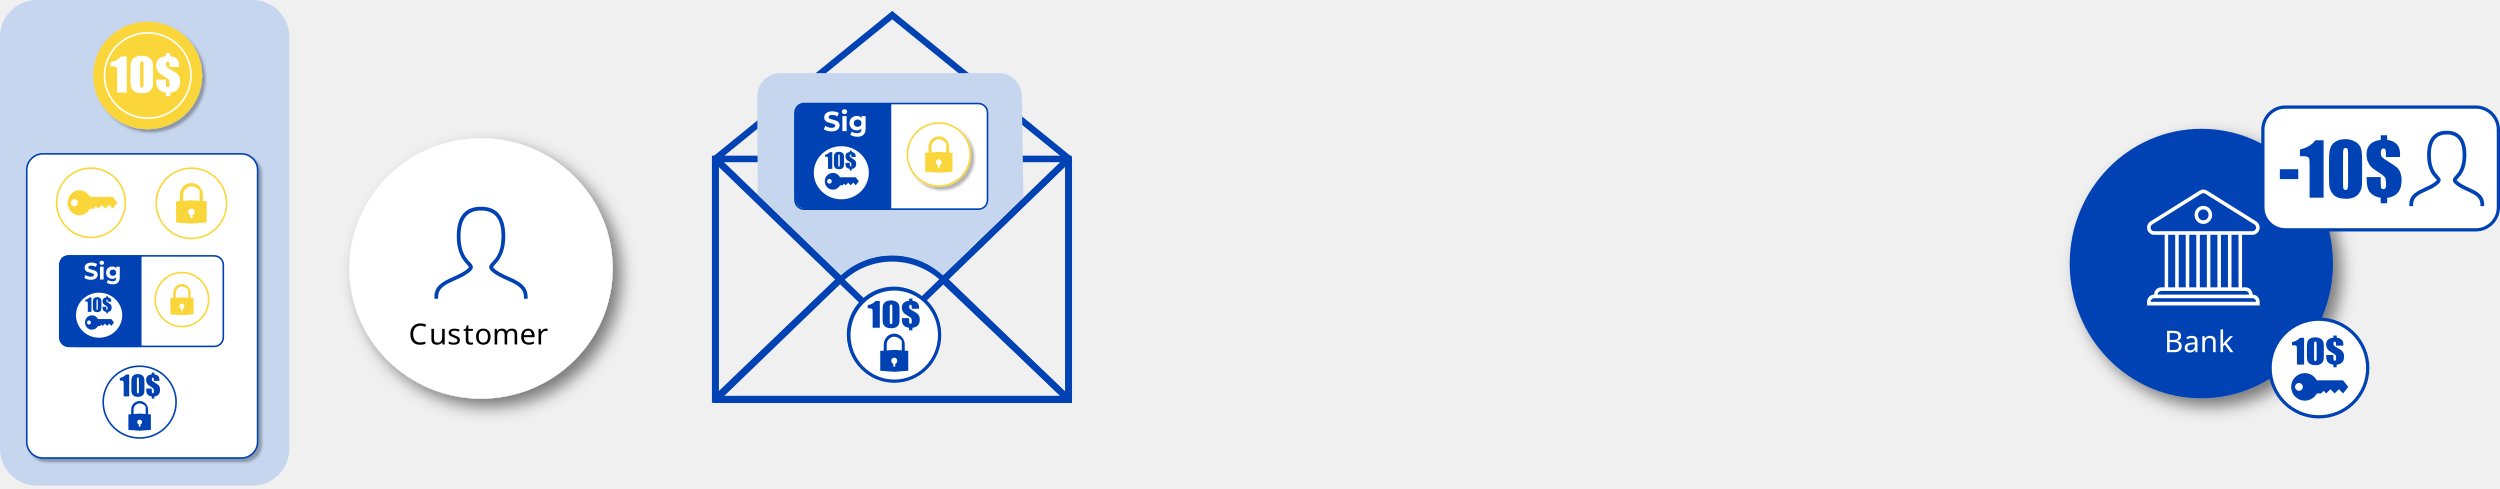
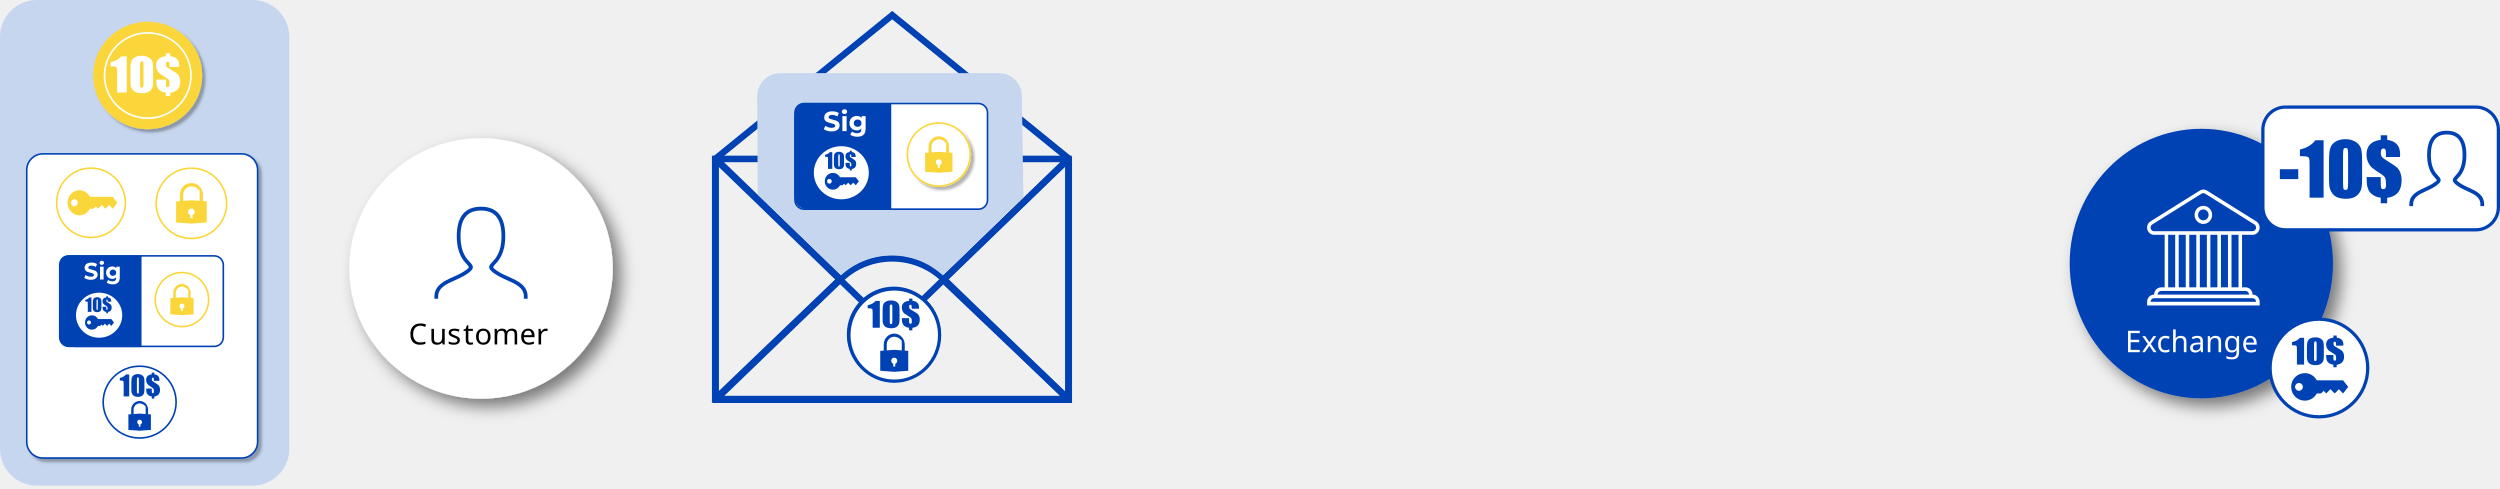
<svg xmlns="http://www.w3.org/2000/svg" id="Layer_2" data-name="Layer 2" viewBox="0 0 1536.28 300.25">
  <defs>
    <style>
      .cls-withdraw-1 {
        font-family: Montserrat-Bold, Montserrat;
        font-size: 13.21px;
        font-weight: 700;
      }

      .cls-withdraw-1, .cls-withdraw-2, .cls-withdraw-3, .cls-withdraw-4, .cls-withdraw-5, .cls-withdraw-6 {
        fill: #fff;
      }

      .cls-withdraw-7 {
        letter-spacing: -.02em;
      }

      .cls-withdraw-8 {
        fill: #fbd63b;
      }

      .cls-withdraw-9 {
        fill: #0042b3;
      }

      .cls-withdraw-3, .cls-withdraw-10, .cls-withdraw-11, .cls-withdraw-12, .cls-withdraw-4, .cls-withdraw-13, .cls-withdraw-14, .cls-withdraw-5 {
        stroke-miterlimit: 10;
      }

      .cls-withdraw-3, .cls-withdraw-13 {
        stroke: #fbd63b;
      }

      .cls-withdraw-10 {
        stroke: #fff;
      }

      .cls-withdraw-10, .cls-withdraw-11, .cls-withdraw-13, .cls-withdraw-14 {
        fill: none;
      }

      .cls-withdraw-15 {
        filter: url(#dropshadow3-2);
      }

      .cls-withdraw-16, .cls-withdraw-12 {
        fill: #0042b3;
      }

      .cls-withdraw-17 {
        filter: url(#dropshadow);
      }

      .cls-withdraw-18 {
        font-size: 17.82px;
      }

      .cls-withdraw-18, .cls-withdraw-6 {
        font-family: Montserrat-Regular, Montserrat;
      }

      .cls-withdraw-11, .cls-withdraw-12, .cls-withdraw-4, .cls-withdraw-14, .cls-withdraw-5 {
        stroke: #0042b3;
      }

      .cls-withdraw-19 {
        fill: #c6d6ee;
      }

      .cls-withdraw-20 {
        filter: url(#dropshadow-2);
      }

      .cls-withdraw-12 {
        stroke-width: .75px;
      }

      .cls-withdraw-4 {
        stroke-width: 2px;
      }

      .cls-withdraw-21 {
        filter: url(#dropshadow3-4);
      }

      .cls-withdraw-22 {
        letter-spacing: -.02em;
      }

      .cls-withdraw-23 {
        filter: url(#dropshadow3-3);
      }

      .cls-withdraw-24 {
        letter-spacing: 0em;
      }

      .cls-withdraw-14 {
        stroke-width: 4px;
      }

      .cls-withdraw-25 {
        fill: #fbd63b;
      }

      .cls-withdraw-6 {
        font-size: 18.45px;
      }

      .cls-withdraw-26 {
        filter: url(#dropshadow3);
      }
    </style>
    <filter id="dropshadow3">
      <feGaussianBlur in="SourceAlpha" stdDeviation="1" />
      <feOffset dx="2" dy="2" />
      <feComponentTransfer>
        <feFuncA slope="0.3" type="linear" />
      </feComponentTransfer>
      <feMerge>
        <feMergeNode />
        <feMergeNode in="SourceGraphic" />
      </feMerge>
    </filter>
    <filter id="dropshadow3-2" data-name="dropshadow3">
      <feGaussianBlur in="SourceAlpha" stdDeviation="1" />
      <feOffset dx="2" dy="2" />
      <feComponentTransfer>
        <feFuncA slope="0.3" type="linear" />
      </feComponentTransfer>
      <feMerge>
        <feMergeNode />
        <feMergeNode in="SourceGraphic" />
      </feMerge>
    </filter>
    <filter id="dropshadow">
      <feGaussianBlur in="SourceAlpha" stdDeviation="5" />
      <feOffset dx="5" dy="5" />
      <feComponentTransfer>
        <feFuncA slope="0.5" type="linear" />
      </feComponentTransfer>
      <feMerge>
        <feMergeNode />
        <feMergeNode in="SourceGraphic" />
      </feMerge>
    </filter>
    <filter id="dropshadow-2" data-name="dropshadow">
      <feGaussianBlur in="SourceAlpha" stdDeviation="5" />
      <feOffset dx="5" dy="5" />
      <feComponentTransfer>
        <feFuncA slope="0.5" type="linear" />
      </feComponentTransfer>
      <feMerge>
        <feMergeNode />
        <feMergeNode in="SourceGraphic" />
      </feMerge>
    </filter>
    <filter id="dropshadow3-3" data-name="dropshadow3">
      <feGaussianBlur in="SourceAlpha" stdDeviation="1" />
      <feOffset dx="2" dy="2" />
      <feComponentTransfer>
        <feFuncA slope="0.3" type="linear" />
      </feComponentTransfer>
      <feMerge>
        <feMergeNode />
        <feMergeNode in="SourceGraphic" />
      </feMerge>
    </filter>
    <filter id="dropshadow3-4" data-name="dropshadow3">
      <feGaussianBlur in="SourceAlpha" stdDeviation="1" />
      <feOffset dx="2" dy="2" />
      <feComponentTransfer>
        <feFuncA slope="0.3" type="linear" />
      </feComponentTransfer>
      <feMerge>
        <feMergeNode />
        <feMergeNode in="SourceGraphic" />
      </feMerge>
    </filter>
  </defs>
  <g id="withdrawjs">
    <g id="blinded" data-id="blinded" class="fragment fade-out" data-fragment-index="1">
      <g transform="translate(0 0)">
        <path class="cls-withdraw-14" d="M439.49,97.67h217.02v147.54h-217.02V97.67ZM439.49,97.67l100.34,97.02c4.57,4.42,11.81,4.42,16.38,0l100.29-97.02M439.49,245.21l76.62-73.46M656.51,245.21l-76.89-73.16" />
        <g id="sig-on-blinded">
          <g>
            <rect class="cls-withdraw-4" x="503.66" y="103.32" width="90.63" height="50.15" rx="5.58" ry="5.58" />
            <path class="cls-withdraw-12" d="M548.98,153.52h-36.66c-6.72-.61-8.65-3.94-8.65-8.81v-32.54c0-6.84,3.87-8.81,8.65-8.81h36.66" />
          </g>
          <g>
            <ellipse class="cls-withdraw-4" cx="525.41" cy="135.08" rx="13.97" ry="14.44" />
            <path class="cls-withdraw-16" d="M528.71,140.89l1.18,1.23,1.18-1.23,1.18,1.23,1.46-1.89-1.46-1.89h-7.38c-.66-1.25-1.91-2.08-3.37-2.08-2.11,0-3.83,1.78-3.83,3.98s1.71,3.98,3.83,3.98c1.46,0,2.72-.83,3.37-2.08h1.18l.73-.76.73.76,1.18-1.23h0ZM519.87,141.36c-.6,0-1.09-.51-1.09-1.14s.49-1.14,1.09-1.14,1.09.51,1.09,1.14-.49,1.14-1.09,1.14h0Z" />
            <g>
              <path class="cls-withdraw-16" d="M522.23,125.6v7.73h-1.82v-4.14c0-.6-.01-.96-.04-1.08-.03-.12-.1-.21-.22-.27-.12-.06-.39-.09-.81-.09h-.18v-.9c.88-.2,1.55-.61,2.01-1.24h1.07Z" />
              <path class="cls-withdraw-16" d="M527.23,128.22v2.58c0,.59-.03,1.01-.09,1.28s-.18.52-.37.75c-.19.23-.42.4-.69.5-.27.1-.57.15-.9.15-.44,0-.8-.05-1.09-.16-.29-.11-.52-.27-.69-.5-.17-.23-.29-.46-.37-.71s-.11-.65-.11-1.19v-2.7c0-.71.06-1.24.17-1.59.12-.35.35-.64.69-.85.34-.21.76-.32,1.25-.32.4,0,.76.07,1.07.22.32.15.55.33.71.54.16.21.26.45.32.72.06.27.08.69.08,1.28ZM525.41,127.57c0-.41-.02-.67-.06-.77-.04-.1-.13-.16-.26-.16s-.22.06-.27.16-.07.36-.07.76v3.77c0,.45.02.72.06.81.04.09.13.14.26.14s.22-.05.27-.16c.04-.11.06-.35.06-.73v-3.83Z" />
              <path class="cls-withdraw-16" d="M532.16,127.85h-1.82v-.32c0-.34-.02-.56-.06-.67s-.13-.16-.27-.16c-.11,0-.19.05-.25.14-.06.09-.08.23-.08.41,0,.3.06.51.17.63.11.12.44.36.98.71.46.3.78.52.95.68.17.16.31.38.43.67.12.29.17.65.17,1.08,0,.69-.16,1.23-.47,1.62s-.78.63-1.41.73v.73h-.84v-.75c-.49-.05-.91-.25-1.28-.59-.36-.35-.55-.95-.55-1.81v-.38h1.82v.47c0,.52.02.84.06.97.04.13.13.19.27.19.12,0,.21-.04.28-.13s.09-.22.09-.39c0-.43-.03-.74-.09-.93-.06-.19-.25-.39-.59-.61-.56-.37-.93-.64-1.13-.81-.2-.17-.37-.42-.52-.73-.15-.32-.22-.67-.22-1.07,0-.58.15-1.03.46-1.36.31-.33.77-.53,1.39-.61v-.62h.84v.62c.56.08.98.28,1.26.6.28.32.42.77.42,1.34,0,.08,0,.2-.02.36Z" />
            </g>
          </g>
          <text class="cls-withdraw-1" transform="translate(516.89 116.42) scale(.97 1)">
            <tspan x="0" y="0">Sig</tspan>
          </text>
        </g>
        <g>
          <ellipse class="cls-withdraw-4" cx="549.27" cy="205.48" rx="27.87" ry="28.35" />
          <path class="cls-withdraw-16" d="M549.88,223.14v1.7h-1.23v-1.7c-1.04-.38-1.68-1.73-.84-3.14,1.53-1.38,3.3-.24,3.3,1.31,0,.84-.52,1.54-1.23,1.83h0ZM544.65,211.34c0-4.21,5.13-7.14,9.23-2.35v5.92s-4.61-.35-4.61-.35l-4.61.35v-3.57h0ZM555.72,215.04v-3.7c0-3.73-2.89-6.75-6.46-6.75s-6.46,3.02-6.46,6.75v3.7l-2.15.16v12.22l8.61.64,8.61-.64v-12.22l-2.15-.16h0Z" />
          <g>
            <path class="cls-withdraw-16" d="M540.4,184.5v16.47h-4.41v-8.83c0-1.27-.03-2.04-.1-2.3-.07-.26-.25-.45-.54-.58-.29-.13-.95-.2-1.97-.2h-.44v-1.92c2.13-.43,3.75-1.31,4.86-2.64h2.6Z" />
            <path class="cls-withdraw-16" d="M552.51,190.08v5.49c0,1.25-.07,2.16-.22,2.73s-.45,1.1-.91,1.6c-.46.49-1.01.85-1.66,1.07-.65.22-1.37.33-2.17.33-1.06,0-1.93-.11-2.63-.34-.7-.23-1.26-.58-1.67-1.06-.41-.48-.71-.99-.88-1.52s-.26-1.38-.26-2.54v-5.75c0-1.51.14-2.64.42-3.4.28-.75.84-1.36,1.67-1.81.83-.45,1.84-.68,3.03-.68.97,0,1.83.16,2.6.47.76.32,1.34.7,1.71,1.15.38.45.63.97.77,1.54.13.57.2,1.48.2,2.73ZM548.1,188.7c0-.88-.05-1.42-.14-1.64-.09-.22-.3-.33-.64-.33s-.54.12-.65.35-.16.77-.16,1.62v8.04c0,.96.05,1.53.15,1.73.1.2.31.29.64.29s.54-.11.64-.35c.1-.23.15-.75.15-1.56v-8.16Z" />
            <path class="cls-withdraw-16" d="M564.43,189.31h-4.41v-.68c0-.73-.05-1.2-.15-1.42s-.32-.34-.65-.34c-.27,0-.47.1-.61.29-.13.19-.2.48-.2.87,0,.64.14,1.1.42,1.35.27.26,1.06.76,2.38,1.51,1.12.63,1.88,1.11,2.29,1.45.41.34.75.81,1.03,1.42.28.61.42,1.38.42,2.29,0,1.46-.38,2.61-1.13,3.45s-1.89,1.35-3.41,1.55v1.55h-2.03v-1.6c-1.18-.11-2.21-.53-3.09-1.27-.88-.74-1.32-2.02-1.32-3.85v-.8h4.41v1.01c0,1.11.05,1.79.14,2.06.09.27.31.4.66.4.3,0,.52-.09.67-.28s.22-.46.22-.83c0-.92-.07-1.58-.21-1.98-.14-.4-.61-.83-1.42-1.3-1.35-.79-2.26-1.37-2.74-1.73-.48-.37-.9-.89-1.25-1.56-.35-.67-.53-1.43-.53-2.28,0-1.23.37-2.19,1.12-2.89.75-.7,1.86-1.13,3.36-1.29v-1.31h2.03v1.31c1.36.16,2.38.59,3.06,1.28.68.69,1.02,1.64,1.02,2.85,0,.17-.02.43-.04.77Z" />
          </g>
        </g>
      </g>
    </g>
    <g id="unblinded" class="fragment fade-in" data-fragment-index="1">
      <g>
        <path class="cls-withdraw-14" d="M548.27,9.3l108.51,88.18v148.15h-217.02V97.48l108.51-88.18ZM439.76,97.48l76.73,74.11-76.73,74.04,76.73-74.04c17.73-17.11,45.82-17.11,63.55,0l76.73,74.04-76.73-74.04,76.73-74.11" />
        <path class="cls-withdraw-19" d="M516.83,169.19l-51.19-49.68-.31-60.39c0-7.83,6.35-14.17,14.17-14.17h134.28c7.83,0,14.17,6.35,14.17,14.17l.95,62.01-49.53,48.06-1.38-1.18c-17.75-15.14-44.01-14.63-61.16,1.18h0Z" />
      </g>
      <g>
        <ellipse class="cls-withdraw-4" cx="549.53" cy="205.89" rx="27.87" ry="28.35" />
        <path class="cls-withdraw-16" d="M550.14,223.56v1.7h-1.23v-1.7c-1.04-.38-1.68-1.73-.84-3.14,1.53-1.38,3.3-.24,3.3,1.31,0,.84-.52,1.54-1.23,1.83h0ZM544.91,211.76c0-4.21,5.13-7.14,9.23-2.35v5.92s-4.61-.35-4.61-.35l-4.61.35v-3.57h0ZM555.98,215.46v-3.7c0-3.73-2.89-6.75-6.46-6.75s-6.46,3.02-6.46,6.75v3.7l-2.15.16v12.22l8.61.64,8.61-.64v-12.22l-2.15-.16h0Z" />
        <g>
          <path class="cls-withdraw-16" d="M540.66,184.92v16.47h-4.41v-8.83c0-1.27-.03-2.04-.1-2.3-.07-.26-.25-.45-.54-.58-.29-.13-.95-.2-1.97-.2h-.44v-1.92c2.13-.43,3.75-1.31,4.86-2.64h2.6Z" />
          <path class="cls-withdraw-16" d="M552.77,190.49v5.49c0,1.25-.07,2.16-.22,2.73s-.45,1.1-.91,1.6c-.46.49-1.01.85-1.66,1.07-.65.22-1.37.33-2.17.33-1.06,0-1.93-.11-2.63-.34-.7-.23-1.26-.58-1.67-1.06-.41-.48-.71-.99-.88-1.52s-.26-1.38-.26-2.54v-5.75c0-1.51.14-2.64.42-3.4.28-.75.84-1.36,1.67-1.81.83-.45,1.84-.68,3.03-.68.97,0,1.83.16,2.6.47.76.32,1.34.7,1.71,1.15.38.45.63.97.77,1.54.13.57.2,1.48.2,2.73ZM548.36,189.11c0-.88-.05-1.42-.14-1.64-.09-.22-.3-.33-.64-.33s-.54.12-.65.35-.16.77-.16,1.62v8.04c0,.96.05,1.53.15,1.73.1.2.31.29.64.29s.54-.11.64-.35c.1-.23.15-.75.15-1.56v-8.16Z" />
          <path class="cls-withdraw-16" d="M564.69,189.72h-4.41v-.68c0-.73-.05-1.2-.15-1.42s-.32-.34-.65-.34c-.27,0-.47.1-.61.29-.13.19-.2.48-.2.87,0,.64.14,1.1.42,1.35.27.26,1.06.76,2.38,1.51,1.12.63,1.88,1.11,2.29,1.45.41.34.75.81,1.03,1.42.28.61.42,1.38.42,2.29,0,1.46-.38,2.61-1.13,3.45s-1.89,1.35-3.41,1.55v1.55h-2.03v-1.6c-1.18-.11-2.21-.53-3.09-1.27-.88-.74-1.32-2.02-1.32-3.85v-.8h4.41v1.01c0,1.11.05,1.79.14,2.06.09.27.31.4.66.4.3,0,.52-.09.67-.28s.22-.46.22-.83c0-.92-.07-1.58-.21-1.98-.14-.4-.61-.83-1.42-1.3-1.35-.79-2.26-1.37-2.74-1.73-.48-.37-.9-.89-1.25-1.56-.35-.67-.53-1.43-.53-2.28,0-1.23.37-2.19,1.12-2.89.75-.7,1.86-1.13,3.36-1.29v-1.31h2.03v1.31c1.36.16,2.38.59,3.06,1.28.68.69,1.02,1.64,1.02,2.85,0,.17-.02.43-.04.77Z" />
        </g>
      </g>
      <g>
        <g>
          <rect class="cls-withdraw-5" x="488.52" y="63.62" width="118.31" height="64.92" rx="5.58" ry="5.58" />
          <path class="cls-withdraw-12" d="M547.68,128.61h-47.86c-10.58-.08-11.3-4.06-11.3-11.4v-42.12c0-11.4,2.12-11.48,11.3-11.4h47.86" />
        </g>
        <g>
          <ellipse class="cls-withdraw-4" cx="517" cy="106.16" rx="17.9" ry="17.32" />
          <path class="cls-withdraw-16" d="M521.22,112.26l1.55,1.59,1.55-1.59,1.55,1.59,1.9-2.45-1.9-2.45h-9.64c-.86-1.62-2.5-2.7-4.4-2.7-2.76,0-5,2.3-5,5.15s2.24,5.15,5,5.15c1.9,0,3.55-1.08,4.4-2.7h1.55l.95-.98.95.98,1.55-1.59h0ZM509.68,112.87c-.79,0-1.43-.66-1.43-1.47s.64-1.47,1.43-1.47,1.43.66,1.43,1.47-.64,1.47-1.43,1.47h0Z" />
          <g>
            <path class="cls-withdraw-16" d="M511.45,93.46v10.33h-2.63v-5.54c0-.8-.02-1.28-.06-1.44-.04-.16-.15-.28-.32-.37-.18-.08-.57-.12-1.18-.12h-.26v-1.2c1.27-.27,2.24-.82,2.9-1.65h1.55Z" />
            <path class="cls-withdraw-16" d="M518.68,96.96v3.44c0,.78-.04,1.35-.13,1.71s-.27.69-.54,1c-.27.31-.6.53-.99.67-.39.14-.82.2-1.3.2-.63,0-1.15-.07-1.57-.21-.42-.14-.75-.36-1-.67-.25-.3-.42-.62-.53-.95s-.16-.86-.16-1.59v-3.6c0-.95.08-1.66.25-2.13.17-.47.5-.85,1-1.14.5-.28,1.1-.43,1.81-.43.58,0,1.09.1,1.55.3.46.2.8.44,1.02.72.23.29.38.61.46.96.08.36.12.93.12,1.71ZM516.05,96.09c0-.55-.03-.89-.08-1.03-.05-.14-.18-.21-.38-.21s-.32.07-.39.22-.09.49-.09,1.02v5.04c0,.6.03.96.09,1.08.06.12.19.18.38.18s.32-.07.38-.22c.06-.14.09-.47.09-.98v-5.12Z" />
            <path class="cls-withdraw-16" d="M525.8,96.47h-2.63v-.43c0-.46-.03-.75-.09-.89s-.19-.21-.39-.21c-.16,0-.28.06-.36.18-.08.12-.12.3-.12.55,0,.4.08.69.25.85.16.16.63.48,1.42.94.67.4,1.13.7,1.37.91.24.21.45.51.62.89.17.38.25.86.25,1.44,0,.92-.23,1.64-.68,2.16s-1.13.85-2.03.97v.97h-1.21v-1c-.7-.07-1.32-.33-1.84-.79-.53-.46-.79-1.27-.79-2.41v-.5h2.63v.63c0,.69.03,1.12.08,1.29.05.17.19.25.39.25.18,0,.31-.06.4-.18s.13-.29.13-.52c0-.58-.04-.99-.12-1.24-.08-.25-.36-.52-.85-.81-.8-.49-1.35-.86-1.64-1.09-.29-.23-.54-.56-.75-.98-.21-.42-.32-.9-.32-1.43,0-.77.22-1.37.67-1.81.45-.44,1.11-.71,2-.81v-.82h1.21v.82c.81.1,1.42.37,1.82.8.4.43.61,1.03.61,1.79,0,.11,0,.27-.03.48Z" />
          </g>
        </g>
        <g>
          <path class="cls-withdraw-2" d="M508.34,80.4c-.86-.26-1.56-.59-2.08-1l.92-2.09c.5.38,1.1.68,1.79.91.69.23,1.38.34,2.07.34.77,0,1.33-.12,1.7-.35.37-.23.55-.55.55-.93,0-.28-.11-.52-.33-.71-.22-.19-.5-.34-.84-.45-.34-.11-.8-.24-1.38-.38-.89-.22-1.62-.43-2.19-.65-.57-.22-1.06-.56-1.46-1.04-.41-.48-.61-1.12-.61-1.92,0-.7.18-1.33.55-1.89.37-.56.92-1.01,1.66-1.34.74-.33,1.65-.5,2.71-.5.74,0,1.47.09,2.19.27.71.18,1.34.45,1.87.79l-.84,2.1c-1.08-.63-2.16-.94-3.24-.94-.76,0-1.32.13-1.68.38-.36.25-.54.58-.54.99s.21.72.63.91c.42.2,1.05.4,1.91.59.89.22,1.62.43,2.19.65.57.22,1.05.56,1.46,1.03s.61,1.1.61,1.9c0,.68-.19,1.31-.56,1.87-.37.56-.93,1.01-1.68,1.34-.74.33-1.65.5-2.72.5-.92,0-1.82-.13-2.68-.38Z" />
          <path class="cls-withdraw-2" d="M517.78,69.67c-.3-.28-.45-.64-.45-1.06s.15-.77.45-1.06c.3-.28.69-.43,1.17-.43s.87.14,1.17.41c.3.27.45.62.45,1.03,0,.44-.15.81-.45,1.1-.3.29-.69.44-1.17.44s-.87-.14-1.17-.43ZM517.65,71.38h2.61v9.2h-2.61v-9.2Z" />
          <path class="cls-withdraw-2" d="M531.94,71.38v7.66c0,1.69-.43,2.94-1.29,3.76s-2.11,1.23-3.76,1.23c-.87,0-1.69-.11-2.47-.33-.78-.22-1.42-.53-1.94-.94l1.04-1.92c.38.32.86.57,1.44.76s1.16.28,1.74.28c.9,0,1.57-.21,1.99-.62s.64-1.05.64-1.89v-.39c-.68.76-1.63,1.15-2.84,1.15-.82,0-1.58-.19-2.26-.56s-1.23-.89-1.63-1.56c-.4-.67-.6-1.45-.6-2.33s.2-1.65.6-2.33c.4-.67.94-1.19,1.63-1.56s1.44-.56,2.26-.56c1.3,0,2.29.44,2.97,1.32v-1.18h2.47ZM528.71,77.32c.44-.42.66-.96.66-1.63s-.22-1.22-.66-1.63-1-.62-1.69-.62-1.26.21-1.7.62-.67.96-.67,1.63.22,1.22.67,1.63,1.01.62,1.7.62,1.26-.21,1.69-.62Z" />
        </g>
        <g>
          <g class="cls-withdraw-15">
            <ellipse class="cls-withdraw-2" cx="576.91" cy="94.97" rx="19.33" ry="19.39" />
            <ellipse class="cls-withdraw-13" cx="576.91" cy="94.97" rx="19.33" ry="19.39" />
          </g>
          <path class="cls-withdraw-8" d="M577.51,101.47v1.63h-1.2v-1.63c-1.02-.36-1.64-1.65-.82-3,1.49-1.32,3.22-.23,3.22,1.25,0,.8-.51,1.47-1.2,1.75h0ZM572.41,90.22c0-4.01,5-6.81,9-2.24v5.65s-4.5-.34-4.5-.34l-4.5.34v-3.4h0ZM583.21,93.75v-3.53c0-3.56-2.82-6.44-6.3-6.44s-6.3,2.88-6.3,6.44v3.53l-2.1.15v11.65l8.4.61,8.4-.61v-11.65l-2.1-.15h0Z" />
        </g>
      </g>
    </g>
    <g id="customer" data-id="customer">
      <g class="cls-withdraw-17">
        <ellipse class="cls-withdraw-2" cx="295.6" cy="164.97" rx="80.92" ry="80.02" />
      </g>
      <text class="cls-withdraw-18" transform="translate(251.07 211.67) scale(1.01 1)">
        <tspan class="cls-withdraw-7" x="0" y="0">C</tspan>
        <tspan class="cls-withdraw-24" x="12.49" y="0">us</tspan>
        <tspan class="cls-withdraw-22" x="33.17" y="0">t</tspan>
        <tspan x="40.07" y="0">omer</tspan>
      </text>
      <path class="cls-withdraw-9" d="M324.25,183.56h-2.3v-1.15c0-5.59-4.8-7.73-10.36-10.21-3.53-1.58-7.19-3.21-9.93-5.91-2.15-2.12-.57-3.79.81-5.25,2.14-2.26,5.72-6.05,5.72-15.89,0-10.62-4.12-15.79-12.6-15.79s-12.6,5.17-12.6,15.79c0,9.85,3.58,13.63,5.72,15.89,1.39,1.47,2.96,3.14.82,5.25-2.74,2.7-6.39,4.33-9.93,5.91-5.56,2.48-10.36,4.62-10.36,10.21v1.15h-2.3v-1.15c0-7.08,5.96-9.74,11.72-12.32,3.35-1.5,6.81-3.04,9.25-5.45q.54-.54-.87-2.03c-2.22-2.35-6.35-6.71-6.35-17.48,0-12,5.01-18.09,14.9-18.09s14.9,6.09,14.9,18.09c0,10.76-4.13,15.13-6.35,17.48q-1.42,1.5-.87,2.03c2.44,2.4,5.9,3.95,9.25,5.44,5.76,2.57,11.72,5.23,11.72,12.32v1.15Z" />
    </g>
    <g id="bank-complete" data-id="bank-complete">
      <g id="bank">
        <g class="cls-withdraw-20">
          <ellipse class="cls-withdraw-16" cx="1352.75" cy="161.96" rx="80.9" ry="82.81" />
        </g>
        <g>
          <path class="cls-withdraw-2" d="M1384.24,181.03c0-2.46-1.94-4.45-4.32-4.45h-2.16v-32.28h6.49c1.94,0,3.64-1.33,4.16-3.25.52-1.92-.26-3.97-1.92-5.01l-30.26-18.92c-.69-.43-1.47-.65-2.24-.65s-1.55.21-2.24.65l-30.26,18.92c-1.66,1.04-2.44,3.08-1.92,5.01.52,1.92,2.22,3.25,4.16,3.25h6.49v32.28h-2.16c-2.39,0-4.32,1.99-4.32,4.45-2.39,0-4.32,1.99-4.32,4.45v2.23h69.18v-2.23c0-2.46-1.94-4.45-4.32-4.45h0ZM1375.6,176.58h-4.32v-32.28h4.32v32.28h0ZM1338.85,144.3h4.32v32.28h-4.32v-32.28h0ZM1345.33,144.3h4.32v32.28h-4.32v-32.28h0ZM1351.82,144.3h4.32v32.28h-4.32v-32.28h0ZM1358.3,144.3h4.32v32.28h-4.32v-32.28h0ZM1364.79,144.3h4.32v32.28h-4.32v-32.28h0ZM1323.71,142.07c-.97,0-1.82-.67-2.08-1.63-.26-.96.13-1.99.96-2.5l30.26-18.92c.34-.21.73-.32,1.12-.32s.78.11,1.12.32l30.26,18.92c.83.52,1.22,1.55.96,2.5-.26.96-1.12,1.63-2.08,1.63h-60.53ZM1332.36,144.3h4.32v32.28h-4.32v-32.28h0ZM1328.04,178.8h51.88c1.19,0,2.16,1,2.16,2.23h-56.21c0-1.23.97-2.23,2.16-2.23h0ZM1321.55,185.48c0-1.23.97-2.23,2.16-2.23h60.53c1.19,0,2.16,1,2.16,2.23h-64.85Z" />
          <path class="cls-withdraw-2" d="M1353.98,126.49c-2.99,0-5.4,2.49-5.4,5.57s2.42,5.57,5.4,5.57,5.4-2.49,5.4-5.57-2.42-5.57-5.4-5.57h0ZM1353.98,135.39c-1.79,0-3.24-1.49-3.24-3.34s1.45-3.34,3.24-3.34,3.24,1.49,3.24,3.34-1.45,3.34-3.24,3.34h0Z" />
        </g>
-         <text class="cls-withdraw-6" transform="translate(1329.93 216.44) scale(.98 1)">
-           <tspan x="0" y="0">Bank</tspan>
+         <text class="cls-withdraw-6" transform="translate(1305.93 216.44) scale(.98 1)">
+           <tspan x="0" y="0">Exchange</tspan>
        </text>
      </g>
      <g>
        <circle class="cls-withdraw-4" cx="1425" cy="226.14" r="30" />
        <path class="cls-withdraw-16" d="M1432.08,239.16l2.59,2.62,2.59-2.62,2.59,2.62,3.19-4.03-3.19-4.03h-16.15c-1.44-2.66-4.19-4.43-7.38-4.43-4.63,0-8.37,3.79-8.37,8.46s3.75,8.46,8.37,8.46c3.19,0,5.94-1.77,7.38-4.43h2.59l1.6-1.61,1.6,1.61,2.59-2.62h0ZM1412.73,240.16c-1.32,0-2.39-1.09-2.39-2.42s1.08-2.42,2.39-2.42,2.39,1.09,2.39,2.42-1.08,2.42-2.39,2.42h0Z" />
        <g>
          <path class="cls-withdraw-16" d="M1415.9,207.6v16.47h-4.41v-8.83c0-1.27-.03-2.04-.1-2.3-.07-.26-.25-.45-.54-.58-.29-.13-.95-.2-1.97-.2h-.44v-1.92c2.13-.43,3.75-1.31,4.86-2.64h2.6Z" />
          <path class="cls-withdraw-16" d="M1428.02,213.17v5.49c0,1.25-.07,2.16-.22,2.73s-.45,1.1-.91,1.6c-.46.49-1.01.85-1.66,1.07-.65.22-1.37.33-2.17.33-1.06,0-1.93-.11-2.63-.34-.7-.23-1.26-.58-1.67-1.06-.41-.48-.71-.99-.88-1.52s-.26-1.38-.26-2.54v-5.75c0-1.51.14-2.64.42-3.4.28-.75.84-1.36,1.67-1.81.83-.45,1.84-.68,3.03-.68.97,0,1.83.16,2.6.47.76.32,1.34.7,1.71,1.15.38.45.63.97.77,1.54.13.57.2,1.48.2,2.73ZM1423.61,211.79c0-.88-.05-1.42-.14-1.64-.09-.22-.3-.33-.64-.33s-.54.12-.65.35-.16.77-.16,1.62v8.04c0,.96.05,1.53.15,1.73.1.2.31.29.64.29s.54-.11.64-.35c.1-.23.15-.75.15-1.56v-8.16Z" />
          <path class="cls-withdraw-16" d="M1439.94,212.4h-4.41v-.68c0-.73-.05-1.2-.15-1.42s-.32-.34-.65-.34c-.27,0-.47.1-.61.29-.13.19-.2.48-.2.87,0,.64.14,1.1.42,1.35.27.26,1.06.76,2.38,1.51,1.12.63,1.88,1.11,2.29,1.45.41.34.75.81,1.03,1.42.28.61.42,1.38.42,2.29,0,1.46-.38,2.61-1.13,3.45s-1.89,1.35-3.41,1.55v1.55h-2.03v-1.6c-1.18-.11-2.21-.53-3.09-1.27-.88-.74-1.32-2.02-1.32-3.85v-.8h4.41v1.01c0,1.11.05,1.79.14,2.06.09.27.31.4.66.4.3,0,.52-.09.67-.28s.22-.46.22-.83c0-.92-.07-1.58-.21-1.98-.14-.4-.61-.83-1.42-1.3-1.35-.79-2.26-1.37-2.74-1.73-.48-.37-.9-.89-1.25-1.56-.35-.67-.53-1.43-.53-2.28,0-1.23.37-2.19,1.12-2.89.75-.7,1.86-1.13,3.36-1.29v-1.31h2.03v1.31c1.36.16,2.38.59,3.06,1.28.68.69,1.02,1.64,1.02,2.85,0,.17-.02.43-.04.77Z" />
        </g>
      </g>
    </g>
    <g id="sub-amount" data-id="sub-amount">
      <g>
        <rect class="cls-withdraw-2" x="1390.57" y="65.8" width="144.71" height="75.43" rx="13.85" ry="13.85" />
        <path class="cls-withdraw-16" d="M1521.43,142.23h-117.01c-8.19,0-14.85-6.66-14.85-14.85v-47.73c0-8.19,6.66-14.85,14.85-14.85h117.01c8.19,0,14.85,6.66,14.85,14.85v47.73c0,8.19-6.66,14.85-14.85,14.85ZM1404.42,66.8c-7.08,0-12.85,5.76-12.85,12.85v47.73c0,7.09,5.76,12.85,12.85,12.85h117.01c7.08,0,12.85-5.76,12.85-12.85v-47.73c0-7.09-5.76-12.85-12.85-12.85h-117.01Z" />
      </g>
      <path class="cls-withdraw-9" d="M1526.53,126.69h-2.3v-1.15c0-4.41-3.75-6.12-8.09-8.11-2.83-1.29-5.75-2.63-7.95-4.85-1.84-1.86-.47-3.35.64-4.55,1.68-1.82,4.48-4.85,4.48-12.78,0-8.49-3.19-12.62-9.76-12.62s-9.76,4.13-9.76,12.62c0,7.92,2.81,10.96,4.48,12.78,1.11,1.2,2.49,2.69.64,4.55-2.2,2.22-5.12,3.56-7.95,4.85-4.34,1.98-8.09,3.7-8.09,8.11v1.15h-2.3v-1.15c0-5.89,4.8-8.08,9.43-10.2,2.64-1.21,5.37-2.45,7.27-4.38.19-.2.23-.29.23-.29-.05-.13-.54-.65-.93-1.08-1.78-1.93-5.09-5.52-5.09-14.34,0-12.33,6.56-14.92,12.07-14.92s12.07,2.59,12.07,14.92c0,8.83-3.31,12.41-5.09,14.34-.38.41-.84.91-.92,1.12.02,0,.07.1.22.24,1.91,1.92,4.63,3.17,7.27,4.38,4.64,2.12,9.43,4.31,9.43,10.2v1.15Z" />
      <g>
        <path class="cls-withdraw-16" d="M1412.31,103.98v6.08h-11.31v-6.08h11.31Z" />
        <path class="cls-withdraw-16" d="M1427.88,86.2v35.27h-8.61v-18.91c0-2.73-.06-4.37-.19-4.92-.13-.55-.48-.97-1.05-1.25-.58-.28-1.86-.42-3.85-.42h-.85v-4.11c4.16-.92,7.32-2.8,9.48-5.65h5.07Z" />
        <path class="cls-withdraw-16" d="M1451.54,98.14v11.76c0,2.67-.14,4.62-.43,5.84s-.87,2.36-1.77,3.42c-.9,1.06-1.97,1.82-3.24,2.29-1.26.46-2.68.7-4.24.7-2.06,0-3.77-.24-5.14-.73-1.36-.49-2.45-1.25-3.26-2.28-.81-1.03-1.38-2.12-1.73-3.26s-.51-2.95-.51-5.43v-12.31c0-3.24.27-5.66.82-7.28.55-1.61,1.63-2.9,3.26-3.88,1.63-.97,3.6-1.46,5.91-1.46,1.89,0,3.58.34,5.07,1.01,1.49.67,2.61,1.5,3.35,2.47.74.97,1.24,2.07,1.5,3.29.26,1.22.39,3.17.39,5.84ZM1442.93,95.18c0-1.87-.09-3.05-.27-3.52-.18-.47-.59-.71-1.25-.71s-1.06.25-1.27.75-.31,1.66-.31,3.47v17.21c0,2.05.1,3.28.29,3.7.19.42.61.63,1.25.63s1.06-.25,1.26-.74c.2-.49.3-1.6.3-3.33v-17.47Z" />
        <path class="cls-withdraw-16" d="M1474.81,96.48h-8.61v-1.46c0-1.55-.1-2.57-.3-3.05s-.62-.72-1.28-.72c-.53,0-.92.21-1.18.62-.26.41-.39,1.04-.39,1.86,0,1.38.27,2.34.81,2.9.53.55,2.07,1.63,4.65,3.22,2.19,1.35,3.68,2.39,4.47,3.1.79.72,1.47,1.74,2.01,3.05.55,1.31.82,2.95.82,4.91,0,3.14-.74,5.6-2.22,7.38s-3.69,2.89-6.65,3.31v3.31h-3.96v-3.42c-2.3-.23-4.31-1.14-6.03-2.71-1.72-1.58-2.58-4.32-2.58-8.25v-1.72h8.61v2.16c0,2.37.09,3.84.27,4.41.18.57.61.86,1.29.86.58,0,1.02-.2,1.3-.6s.43-.99.43-1.78c0-1.97-.13-3.39-.4-4.24-.27-.85-1.19-1.77-2.77-2.78-2.63-1.68-4.42-2.92-5.36-3.71-.95-.79-1.76-1.91-2.45-3.34-.69-1.44-1.03-3.06-1.03-4.88,0-2.63.73-4.69,2.18-6.19,1.46-1.5,3.64-2.42,6.55-2.77v-2.81h3.96v2.81c2.66.35,4.65,1.26,5.97,2.73,1.32,1.47,1.98,3.51,1.98,6.11,0,.36-.03.92-.08,1.66Z" />
      </g>
    </g>
    <g id="coin" data-id="coin">
      <rect class="cls-withdraw-19" width="177.77" height="298.46" rx="22.69" ry="22.69" />
      <g>
        <g class="cls-withdraw-23">
          <rect class="cls-withdraw-2" x="16.43" y="94.55" width="141.88" height="186.91" rx="9.91" ry="9.91" />
          <rect class="cls-withdraw-11" x="16.43" y="94.55" width="141.88" height="186.91" rx="9.91" ry="9.91" />
        </g>
        <g>
          <ellipse class="cls-withdraw-3" cx="55.93" cy="124.61" rx="21.13" ry="21.31" />
          <path class="cls-withdraw-8" d="M62.53,125.9l2.26,2.39,2.26-2.39,2.26,2.39,2.78-3.68-2.78-3.68h-14.07c-1.25-2.43-3.65-4.05-6.42-4.05-4.03,0-7.29,3.46-7.29,7.73s3.26,7.73,7.29,7.73c2.78,0,5.17-1.62,6.42-4.05h2.26l1.39-1.47,1.39,1.47,2.26-2.39h0ZM45.69,126.82c-1.15,0-2.08-.99-2.08-2.21s.94-2.21,2.08-2.21,2.08.99,2.08,2.21-.94,2.21-2.08,2.21h0Z" />
        </g>
        <g>
          <ellipse class="cls-withdraw-3" cx="117.63" cy="124.94" rx="21.65" ry="21.6" />
          <path class="cls-withdraw-8" d="M118.3,132.18v1.81h-1.34v-1.81c-1.14-.4-1.84-1.84-.92-3.34,1.67-1.47,3.61-.26,3.61,1.39,0,.89-.57,1.64-1.34,1.95h0ZM112.59,119.64c0-4.47,5.6-7.59,10.08-2.5v6.29s-5.04-.38-5.04-.38l-5.04.38v-3.79h0ZM124.68,123.57v-3.93c0-3.96-3.16-7.17-7.06-7.17s-7.06,3.21-7.06,7.17v3.93l-2.35.17v12.98l9.41.68,9.41-.68v-12.98l-2.35-.17h0Z" />
        </g>
        <g>
          <ellipse class="cls-withdraw-5" cx="85.81" cy="247.1" rx="22.41" ry="22.06" />
          <path class="cls-withdraw-16" d="M86.3,260.85v1.33h-.99v-1.33c-.84-.29-1.35-1.35-.68-2.45,1.23-1.07,2.66-.19,2.66,1.02,0,.65-.42,1.2-.99,1.43h0ZM82.1,251.66c0-3.28,4.12-5.56,7.42-1.83v4.61s-3.71-.28-3.71-.28l-3.71.28v-2.78h0ZM91,254.54v-2.88c0-2.9-2.32-5.25-5.19-5.25s-5.19,2.35-5.19,5.25v2.88l-1.73.13v9.51l6.92.5,6.92-.5v-9.51l-1.73-.13h0Z" />
          <g>
            <path class="cls-withdraw-16" d="M79.4,230.11v13.5h-3.41v-7.24c0-1.04-.03-1.67-.08-1.88-.05-.21-.19-.37-.42-.48-.23-.11-.73-.16-1.52-.16h-.34v-1.57c1.65-.35,2.9-1.07,3.75-2.16h2.01Z" />
            <path class="cls-withdraw-16" d="M88.75,234.68v4.5c0,1.02-.06,1.77-.17,2.23s-.35.9-.7,1.31c-.35.41-.78.7-1.28.88-.5.18-1.06.27-1.68.27-.82,0-1.49-.09-2.03-.28-.54-.19-.97-.48-1.29-.87-.32-.39-.55-.81-.68-1.25s-.2-1.13-.2-2.08v-4.71c0-1.24.11-2.17.32-2.78.22-.62.65-1.11,1.29-1.48.64-.37,1.42-.56,2.34-.56.75,0,1.42.13,2.01.39.59.26,1.03.57,1.32.95.29.37.49.79.59,1.26.1.47.16,1.21.16,2.23ZM85.35,233.55c0-.72-.04-1.17-.11-1.35-.07-.18-.23-.27-.49-.27s-.42.1-.5.29-.12.63-.12,1.33v6.59c0,.78.04,1.26.11,1.42.08.16.24.24.49.24s.42-.09.5-.28c.08-.19.12-.61.12-1.28v-6.68Z" />
            <path class="cls-withdraw-16" d="M97.96,234.05h-3.41v-.56c0-.59-.04-.98-.12-1.17s-.25-.28-.51-.28c-.21,0-.36.08-.47.24-.1.16-.16.4-.16.71,0,.53.11.9.32,1.11.21.21.82.62,1.84,1.23.87.52,1.46.91,1.77,1.19.31.28.58.66.8,1.17.22.5.32,1.13.32,1.88,0,1.2-.29,2.14-.88,2.83s-1.46,1.11-2.63,1.27v1.27h-1.57v-1.31c-.91-.09-1.71-.43-2.39-1.04-.68-.6-1.02-1.65-1.02-3.16v-.66h3.41v.83c0,.91.04,1.47.11,1.69.07.22.24.33.51.33.23,0,.4-.08.51-.23s.17-.38.17-.68c0-.76-.05-1.3-.16-1.62-.11-.32-.47-.68-1.1-1.06-1.04-.64-1.75-1.12-2.12-1.42-.37-.3-.7-.73-.97-1.28-.27-.55-.41-1.17-.41-1.87,0-1.01.29-1.79.86-2.37.58-.57,1.44-.93,2.59-1.06v-1.08h1.57v1.08c1.05.13,1.84.48,2.36,1.05.52.56.78,1.34.78,2.34,0,.14-.01.35-.03.63Z" />
          </g>
        </g>
      </g>
      <g id="coin-sig" class="fragment fade">
        <g>
          <rect class="cls-withdraw-5" x="36.71" y="157.24" width="100.52" height="55.63" rx="5.58" ry="5.58" />
          <path class="cls-withdraw-12" d="M86.97,212.93h-40.66c-8.99-.07-9.6-3.48-9.6-9.77v-36.09c0-9.77,1.8-9.83,9.6-9.77h40.66" />
        </g>
        <g>
          <ellipse class="cls-withdraw-4" cx="60.9" cy="193.69" rx="15.21" ry="14.84" />
          <path class="cls-withdraw-16" d="M64.49,198.91l1.31,1.37,1.31-1.37,1.31,1.37,1.62-2.1-1.62-2.1h-8.19c-.73-1.39-2.12-2.31-3.74-2.31-2.35,0-4.25,1.97-4.25,4.41s1.9,4.41,4.25,4.41c1.62,0,3.01-.92,3.74-2.31h1.31l.81-.84.81.84,1.31-1.37h0ZM54.68,199.44c-.67,0-1.21-.57-1.21-1.26s.55-1.26,1.21-1.26,1.21.57,1.21,1.26-.55,1.26-1.21,1.26h0Z" />
          <g>
            <path class="cls-withdraw-16" d="M56.19,182.81v8.85h-2.24v-4.74c0-.68-.02-1.1-.05-1.24-.03-.14-.12-.24-.27-.31-.15-.07-.48-.11-1-.11h-.22v-1.03c1.08-.23,1.9-.7,2.46-1.42h1.32Z" />
            <path class="cls-withdraw-16" d="M62.33,185.81v2.95c0,.67-.04,1.16-.11,1.46s-.23.59-.46.86c-.23.27-.51.46-.84.57-.33.12-.7.17-1.1.17-.54,0-.98-.06-1.33-.18-.35-.12-.64-.31-.85-.57-.21-.26-.36-.53-.45-.82s-.13-.74-.13-1.36v-3.09c0-.81.07-1.42.21-1.83.14-.4.42-.73.85-.97.42-.24.93-.37,1.54-.37.49,0,.93.08,1.32.25.39.17.68.38.87.62.19.24.32.52.39.83.07.31.1.79.1,1.46ZM60.1,185.06c0-.47-.02-.76-.07-.88-.05-.12-.15-.18-.32-.18s-.28.06-.33.19-.08.42-.08.87v4.32c0,.51.02.82.07.93.05.11.16.16.32.16s.27-.06.33-.19c.05-.12.08-.4.08-.84v-4.38Z" />
            <path class="cls-withdraw-16" d="M68.38,185.39h-2.24v-.37c0-.39-.03-.64-.08-.77s-.16-.18-.33-.18c-.14,0-.24.05-.31.16-.07.1-.1.26-.1.47,0,.35.07.59.21.73.14.14.54.41,1.21.81.57.34.96.6,1.16.78.21.18.38.44.52.77.14.33.21.74.21,1.23,0,.79-.19,1.4-.58,1.85s-.96.73-1.73.83v.83h-1.03v-.86c-.6-.06-1.12-.29-1.57-.68-.45-.4-.67-1.09-.67-2.07v-.43h2.24v.54c0,.59.02.96.07,1.11.05.14.16.22.33.22.15,0,.26-.05.34-.15s.11-.25.11-.45c0-.5-.04-.85-.11-1.06-.07-.21-.31-.45-.72-.7-.68-.42-1.15-.73-1.39-.93-.25-.2-.46-.48-.64-.84-.18-.36-.27-.77-.27-1.22,0-.66.19-1.18.57-1.55.38-.38.95-.61,1.7-.69v-.7h1.03v.7c.69.09,1.21.32,1.55.69.34.37.52.88.52,1.53,0,.09,0,.23-.02.42Z" />
          </g>
        </g>
        <g>
          <path class="cls-withdraw-2" d="M53.55,171.62c-.73-.22-1.32-.5-1.77-.86l.78-1.79c.43.32.93.58,1.52.78.59.2,1.17.29,1.76.29.65,0,1.13-.1,1.45-.3.31-.2.47-.47.47-.8,0-.24-.09-.45-.28-.61-.18-.16-.42-.29-.71-.39-.29-.1-.68-.2-1.17-.32-.76-.19-1.38-.37-1.86-.56-.48-.18-.9-.48-1.24-.89-.34-.41-.52-.96-.52-1.64,0-.6.16-1.14.47-1.62.31-.48.78-.87,1.41-1.15.63-.28,1.4-.42,2.3-.42.63,0,1.25.08,1.86.23.61.16,1.14.38,1.59.68l-.71,1.8c-.92-.54-1.83-.81-2.75-.81-.64,0-1.12.11-1.43.32-.31.22-.46.5-.46.85s.18.61.53.78c.35.17.9.34,1.62.51.76.18,1.38.37,1.86.56.48.19.9.48,1.24.88s.52.94.52,1.63c0,.59-.16,1.12-.48,1.6-.32.48-.79.87-1.43,1.15-.63.28-1.4.42-2.31.42-.78,0-1.54-.11-2.28-.33Z" />
          <path class="cls-withdraw-2" d="M61.57,162.42c-.26-.24-.38-.55-.38-.91s.13-.66.38-.91c.25-.24.59-.37.99-.37s.74.12.99.35c.25.23.38.53.38.88,0,.38-.13.7-.38.94-.26.25-.59.37-.99.37s-.74-.12-.99-.37ZM61.46,163.89h2.21v7.88h-2.21v-7.88Z" />
          <path class="cls-withdraw-2" d="M73.6,163.89v6.56c0,1.45-.37,2.52-1.09,3.22s-1.79,1.06-3.19,1.06c-.74,0-1.44-.09-2.1-.28-.66-.18-1.21-.45-1.65-.81l.88-1.64c.32.27.73.49,1.22.65s.98.24,1.48.24c.77,0,1.33-.18,1.69-.53s.55-.9.55-1.62v-.34c-.58.65-1.38.98-2.41.98-.7,0-1.34-.16-1.92-.48s-1.04-.76-1.38-1.34c-.34-.58-.51-1.24-.51-1.99s.17-1.42.51-1.99c.34-.58.8-1.02,1.38-1.34s1.22-.48,1.92-.48c1.11,0,1.95.38,2.53,1.13v-1.01h2.1ZM70.85,168.98c.37-.36.56-.82.56-1.4s-.19-1.04-.56-1.4-.85-.53-1.44-.53-1.07.18-1.45.53-.57.82-.57,1.4.19,1.04.57,1.4.86.53,1.45.53,1.07-.18,1.44-.53Z" />
        </g>
        <g>
          <ellipse class="cls-withdraw-3" cx="111.81" cy="184.1" rx="16.42" ry="16.61" />
          <path class="cls-withdraw-8" d="M112.32,189.67v1.39h-1.02v-1.39c-.86-.31-1.39-1.42-.7-2.57,1.27-1.13,2.74-.2,2.74,1.07,0,.68-.43,1.26-1.02,1.5h0ZM107.99,180.03c0-3.44,4.25-5.83,7.65-1.92v4.84s-3.82-.29-3.82-.29l-3.82.29v-2.92h0ZM117.16,183.05v-3.02c0-3.05-2.4-5.52-5.35-5.52s-5.35,2.47-5.35,5.52v3.02l-1.78.13v9.98l7.14.53,7.14-.53v-9.98l-1.78-.13h0Z" />
        </g>
      </g>
      <g>
        <g class="cls-withdraw-21">
          <ellipse class="cls-withdraw-25" cx="90.73" cy="46.36" rx="33.5" ry="33.03" />
        </g>
        <ellipse class="cls-withdraw-10" cx="90.8" cy="46.42" rx="26.58" ry="26.21" />
        <g>
          <path class="cls-withdraw-2" d="M77.89,34.66v22.21h-5.9v-11.91c0-1.72-.04-2.75-.13-3.1-.09-.35-.33-.61-.72-.79-.39-.18-1.27-.27-2.64-.27h-.58v-2.59c2.85-.58,5.02-1.76,6.5-3.56h3.48Z" />
          <path class="cls-withdraw-2" d="M94.1,42.18v7.41c0,1.68-.1,2.91-.29,3.68s-.6,1.49-1.21,2.15c-.61.67-1.35,1.15-2.22,1.44-.87.29-1.84.44-2.91.44-1.41,0-2.59-.15-3.52-.46-.94-.31-1.68-.78-2.24-1.43-.55-.65-.95-1.33-1.18-2.05-.23-.72-.35-1.86-.35-3.42v-7.75c0-2.04.19-3.57.56-4.58.37-1.01,1.12-1.83,2.24-2.44,1.11-.61,2.47-.92,4.05-.92,1.3,0,2.45.21,3.48.64,1.02.43,1.79.94,2.29,1.56.51.61.85,1.3,1.03,2.07.18.77.27,1.99.27,3.68ZM88.2,40.31c0-1.18-.06-1.92-.18-2.22-.12-.3-.41-.45-.85-.45s-.73.16-.87.47-.21,1.04-.21,2.19v10.84c0,1.29.07,2.07.2,2.33.13.27.42.4.85.4s.73-.15.86-.47c.14-.31.2-1.01.2-2.1v-11Z" />
          <path class="cls-withdraw-2" d="M110.05,41.13h-5.9v-.92c0-.98-.07-1.62-.2-1.92s-.43-.45-.88-.45c-.36,0-.63.13-.81.39-.18.26-.27.65-.27,1.17,0,.87.19,1.48.56,1.82.36.35,1.42,1.02,3.18,2.03,1.5.85,2.52,1.5,3.07,1.96.54.45,1.01,1.09,1.38,1.92.37.83.56,1.86.56,3.09,0,1.98-.51,3.53-1.52,4.65s-2.53,1.82-4.56,2.09v2.09h-2.72v-2.15c-1.58-.15-2.96-.72-4.13-1.71-1.18-.99-1.77-2.72-1.77-5.19v-1.08h5.9v1.36c0,1.49.06,2.42.18,2.78.12.36.42.54.88.54.4,0,.7-.13.89-.38s.29-.62.29-1.12c0-1.24-.09-2.13-.28-2.67-.19-.53-.82-1.12-1.9-1.75-1.8-1.06-3.03-1.84-3.67-2.34-.65-.5-1.21-1.2-1.68-2.11-.47-.91-.71-1.93-.71-3.07,0-1.66.5-2.95,1.5-3.9,1-.94,2.5-1.52,4.49-1.74v-1.77h2.72v1.77c1.82.22,3.18.79,4.09,1.72.91.93,1.36,2.21,1.36,3.85,0,.23-.02.58-.06,1.04Z" />
        </g>
      </g>
    </g>
  </g>
</svg>
